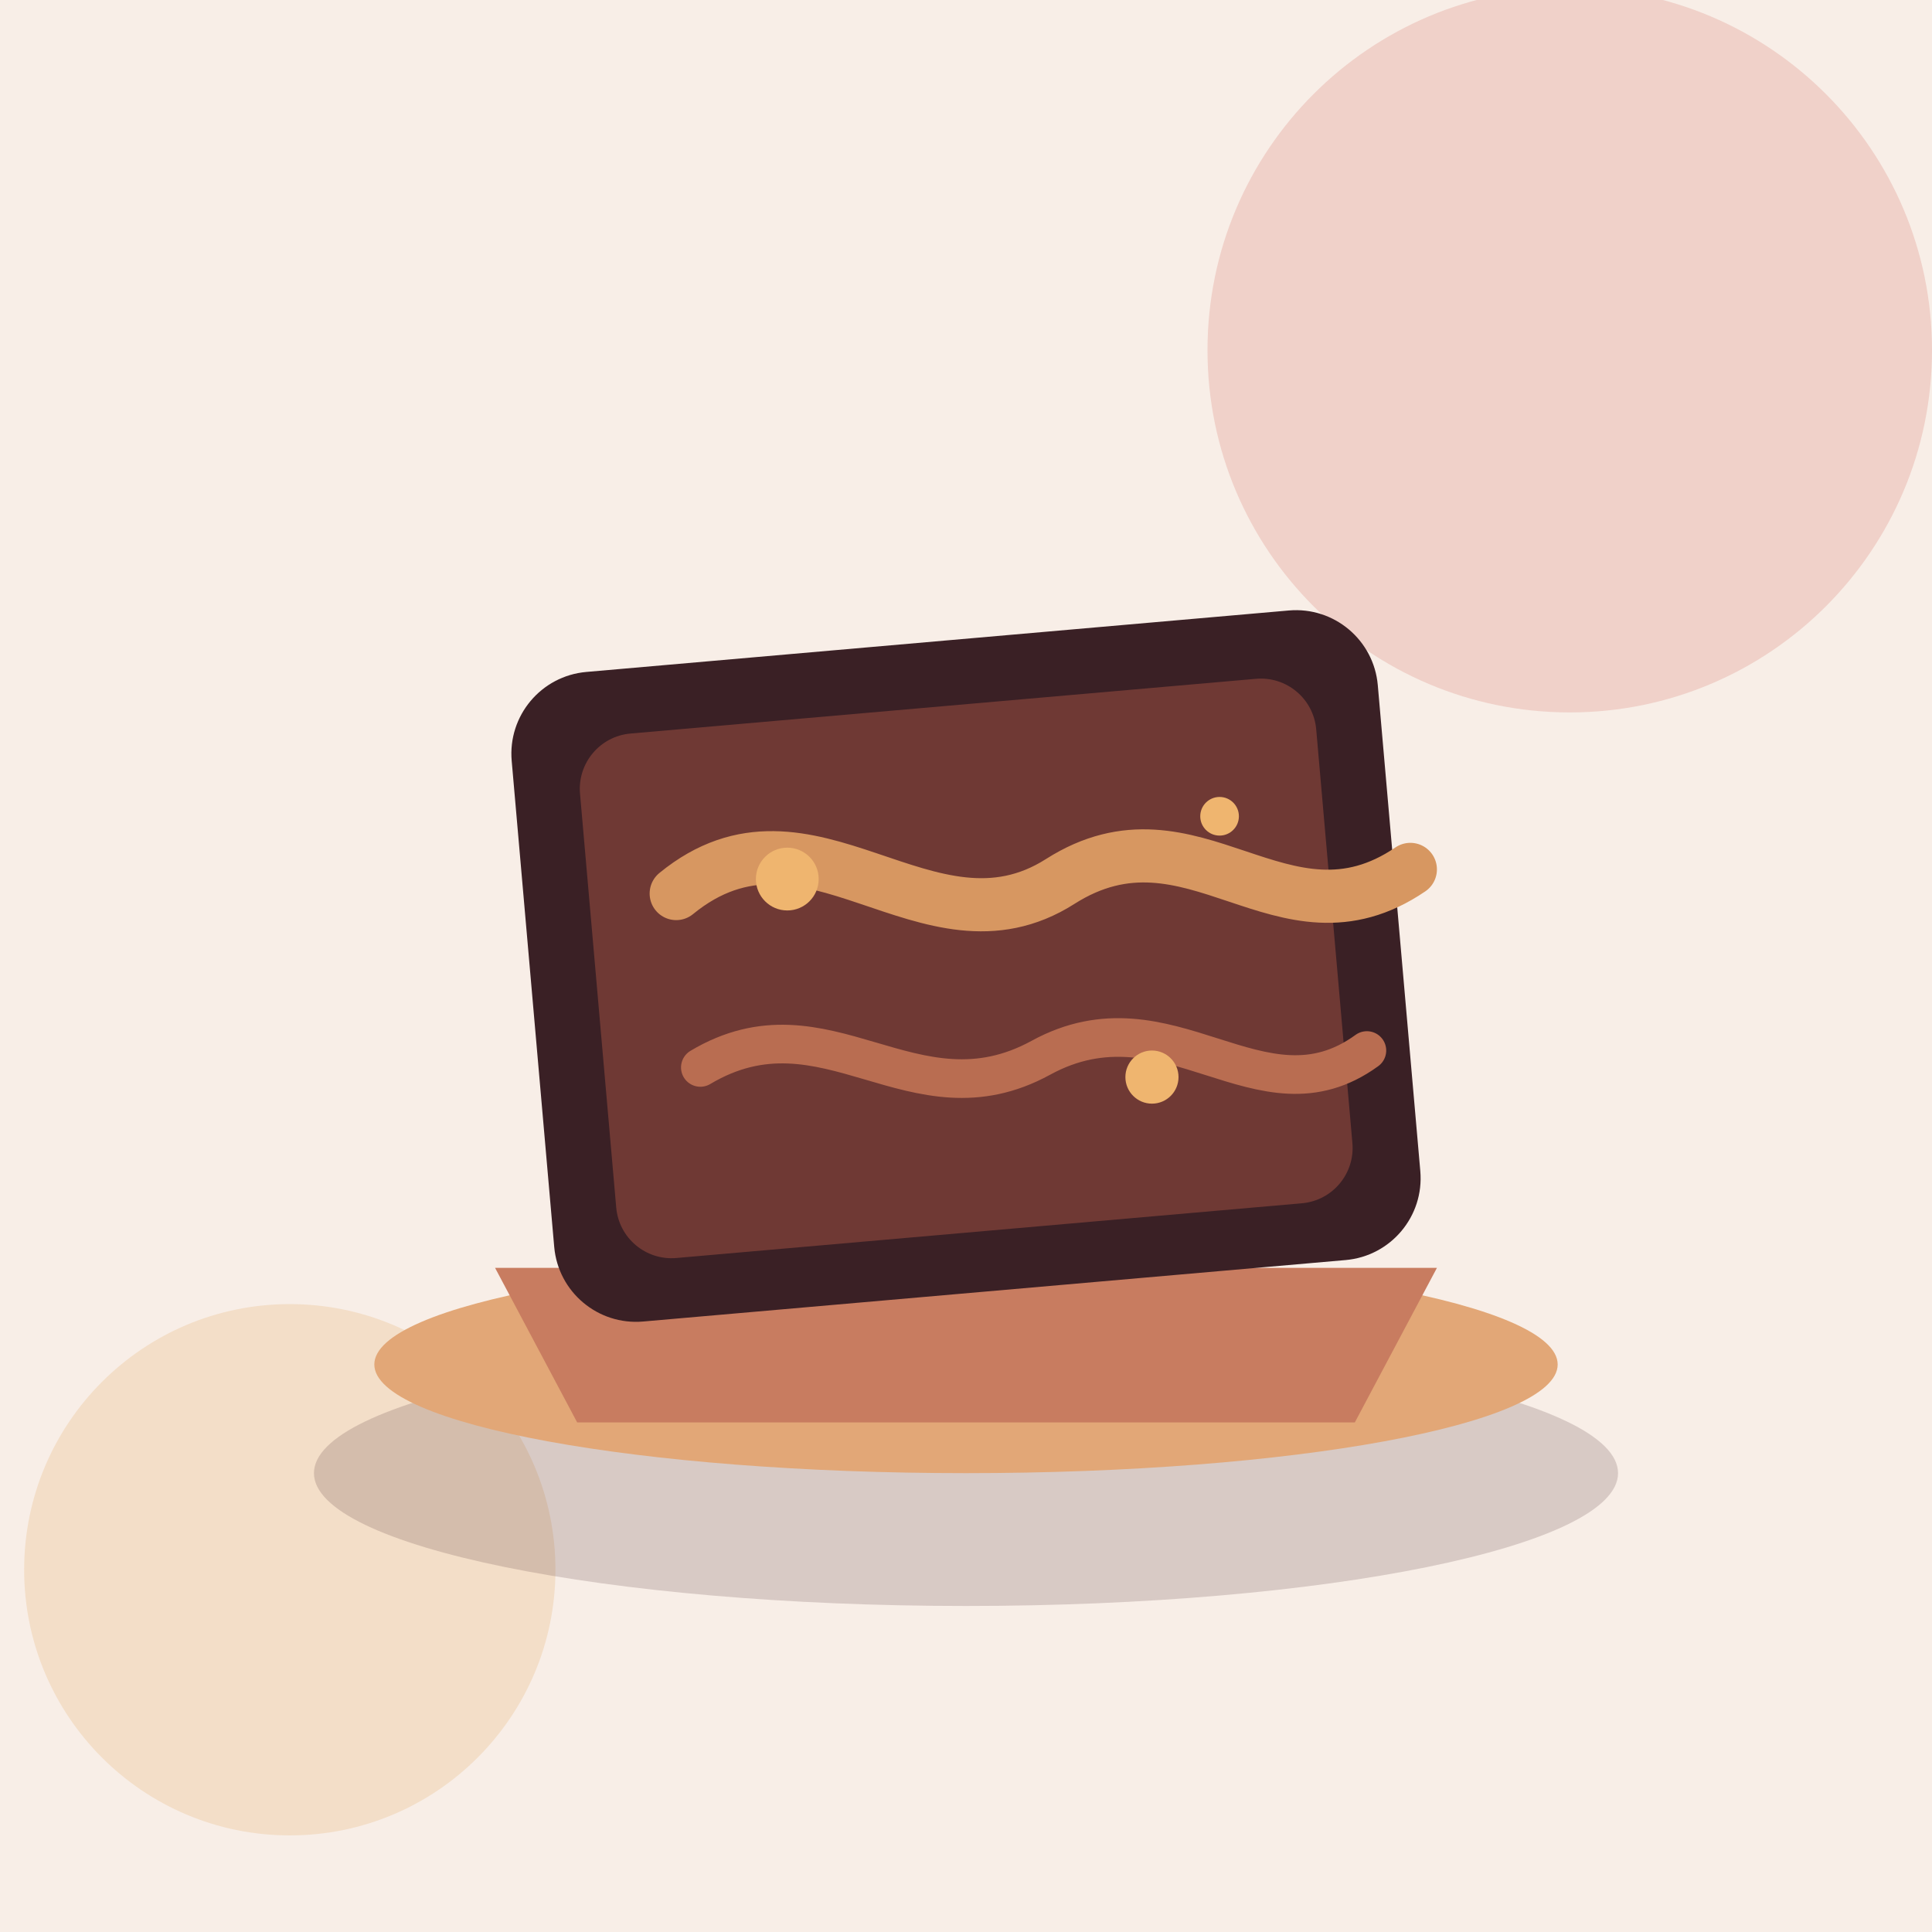
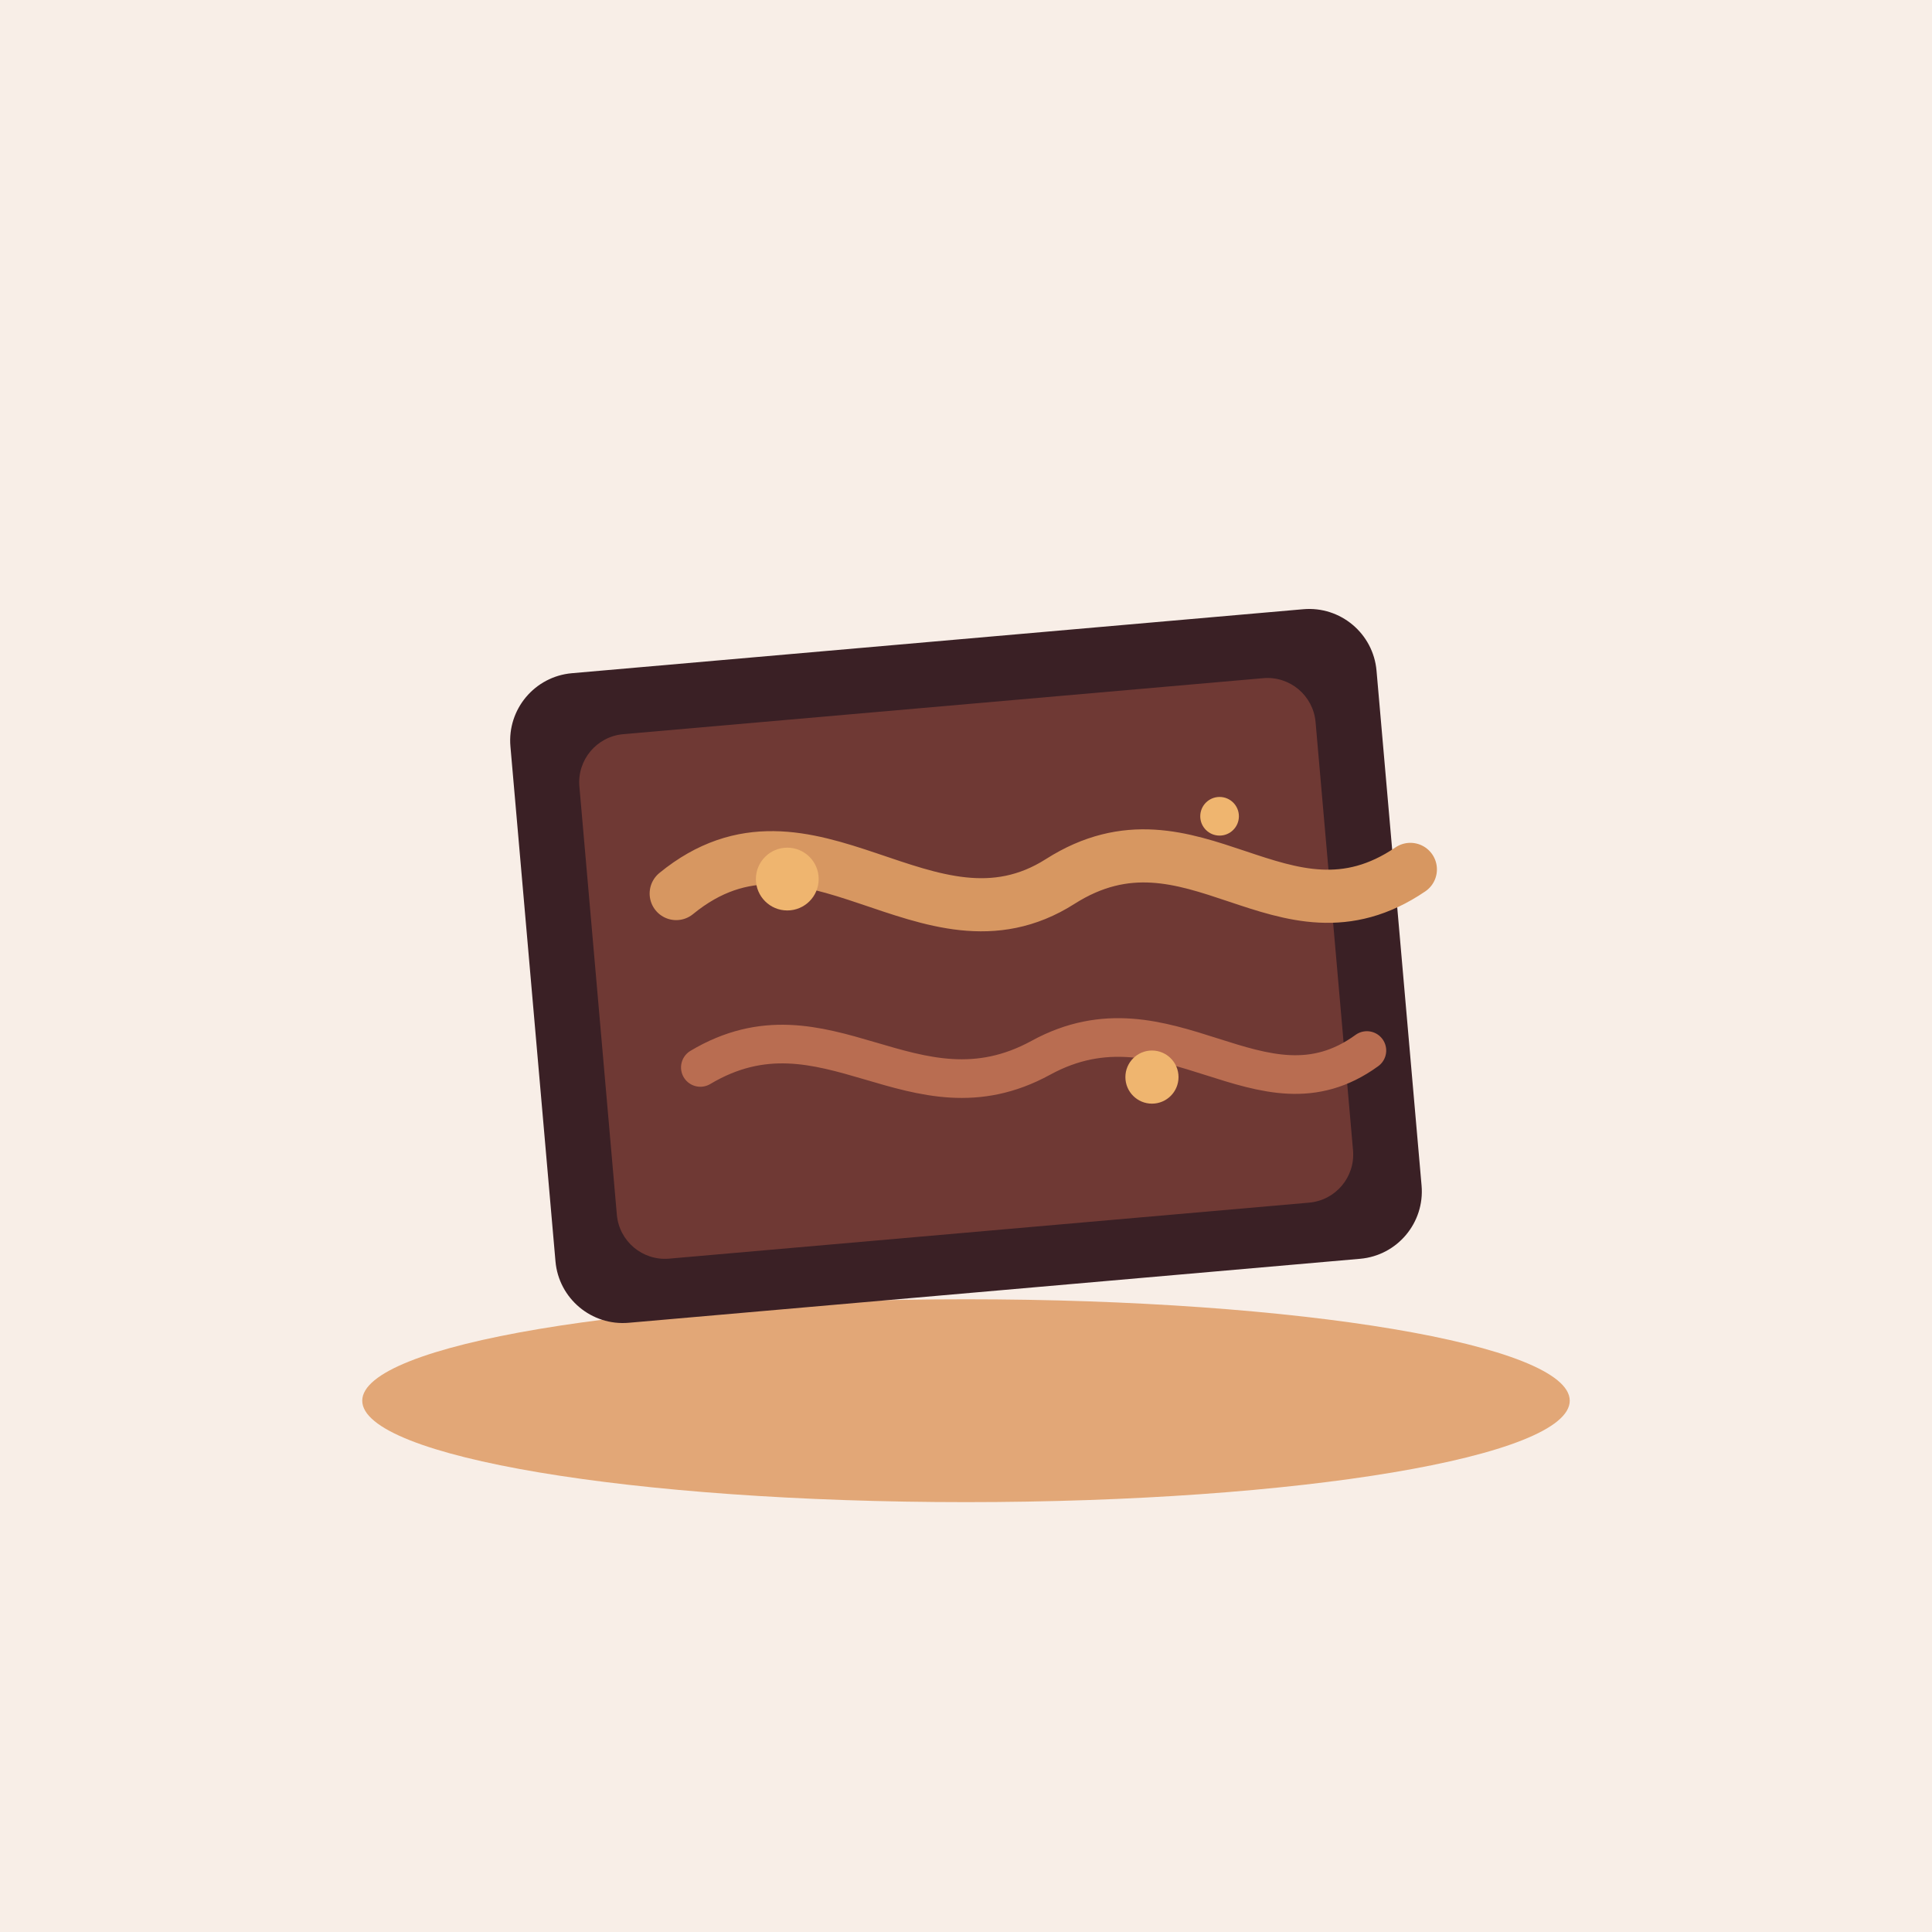
<svg xmlns="http://www.w3.org/2000/svg" viewBox="0 0 800 800" role="img" aria-labelledby="title desc">
  <rect width="800" height="800" fill="#f8eee7" />
-   <circle cx="650" cy="145" r="150" fill="#edc7bf" opacity=".75" />
-   <circle cx="120" cy="650" r="110" fill="#f1d7bb" opacity=".7" />
-   <ellipse cx="400" cy="610" rx="270" ry="55" fill="#4a252b" opacity=".18" />
-   <ellipse cx="400" cy="565" rx="245" ry="45" fill="#e2a777" />
-   <path d="M205 525h390l-34 64H239z" fill="#c87c60" />
-   <rect x="220" y="265" width="360" height="270" rx="34" fill="#3a2025" transform="rotate(-5 400 400)" />
-   <rect x="247" y="292" width="306" height="218" rx="23" fill="#6f3934" transform="rotate(-5 400 400)" />
+   <ellipse cx="400" cy="580" rx="250" ry="42" fill="#e2a777" />
+   <rect x="220" y="265" width="360" height="270" rx="28" fill="#3a2025" transform="rotate(-5 400 400)" />
+   <rect x="247" y="292" width="306" height="218" rx="20" fill="#6f3934" transform="rotate(-5 400 400)" />
  <path d="M280 370c55-45 104 30 159-5s92 31 145-5" fill="none" stroke="#d79761" stroke-width="22" stroke-linecap="round" />
  <path d="M290 442c52-31 88 25 141-4s91 29 135-3" fill="none" stroke="#b96d51" stroke-width="16" stroke-linecap="round" />
  <circle cx="326" cy="364" r="13" fill="#efb56f" />
  <circle cx="477" cy="446" r="11" fill="#efb56f" />
  <circle cx="505" cy="338" r="8" fill="#efb56f" />
</svg>
